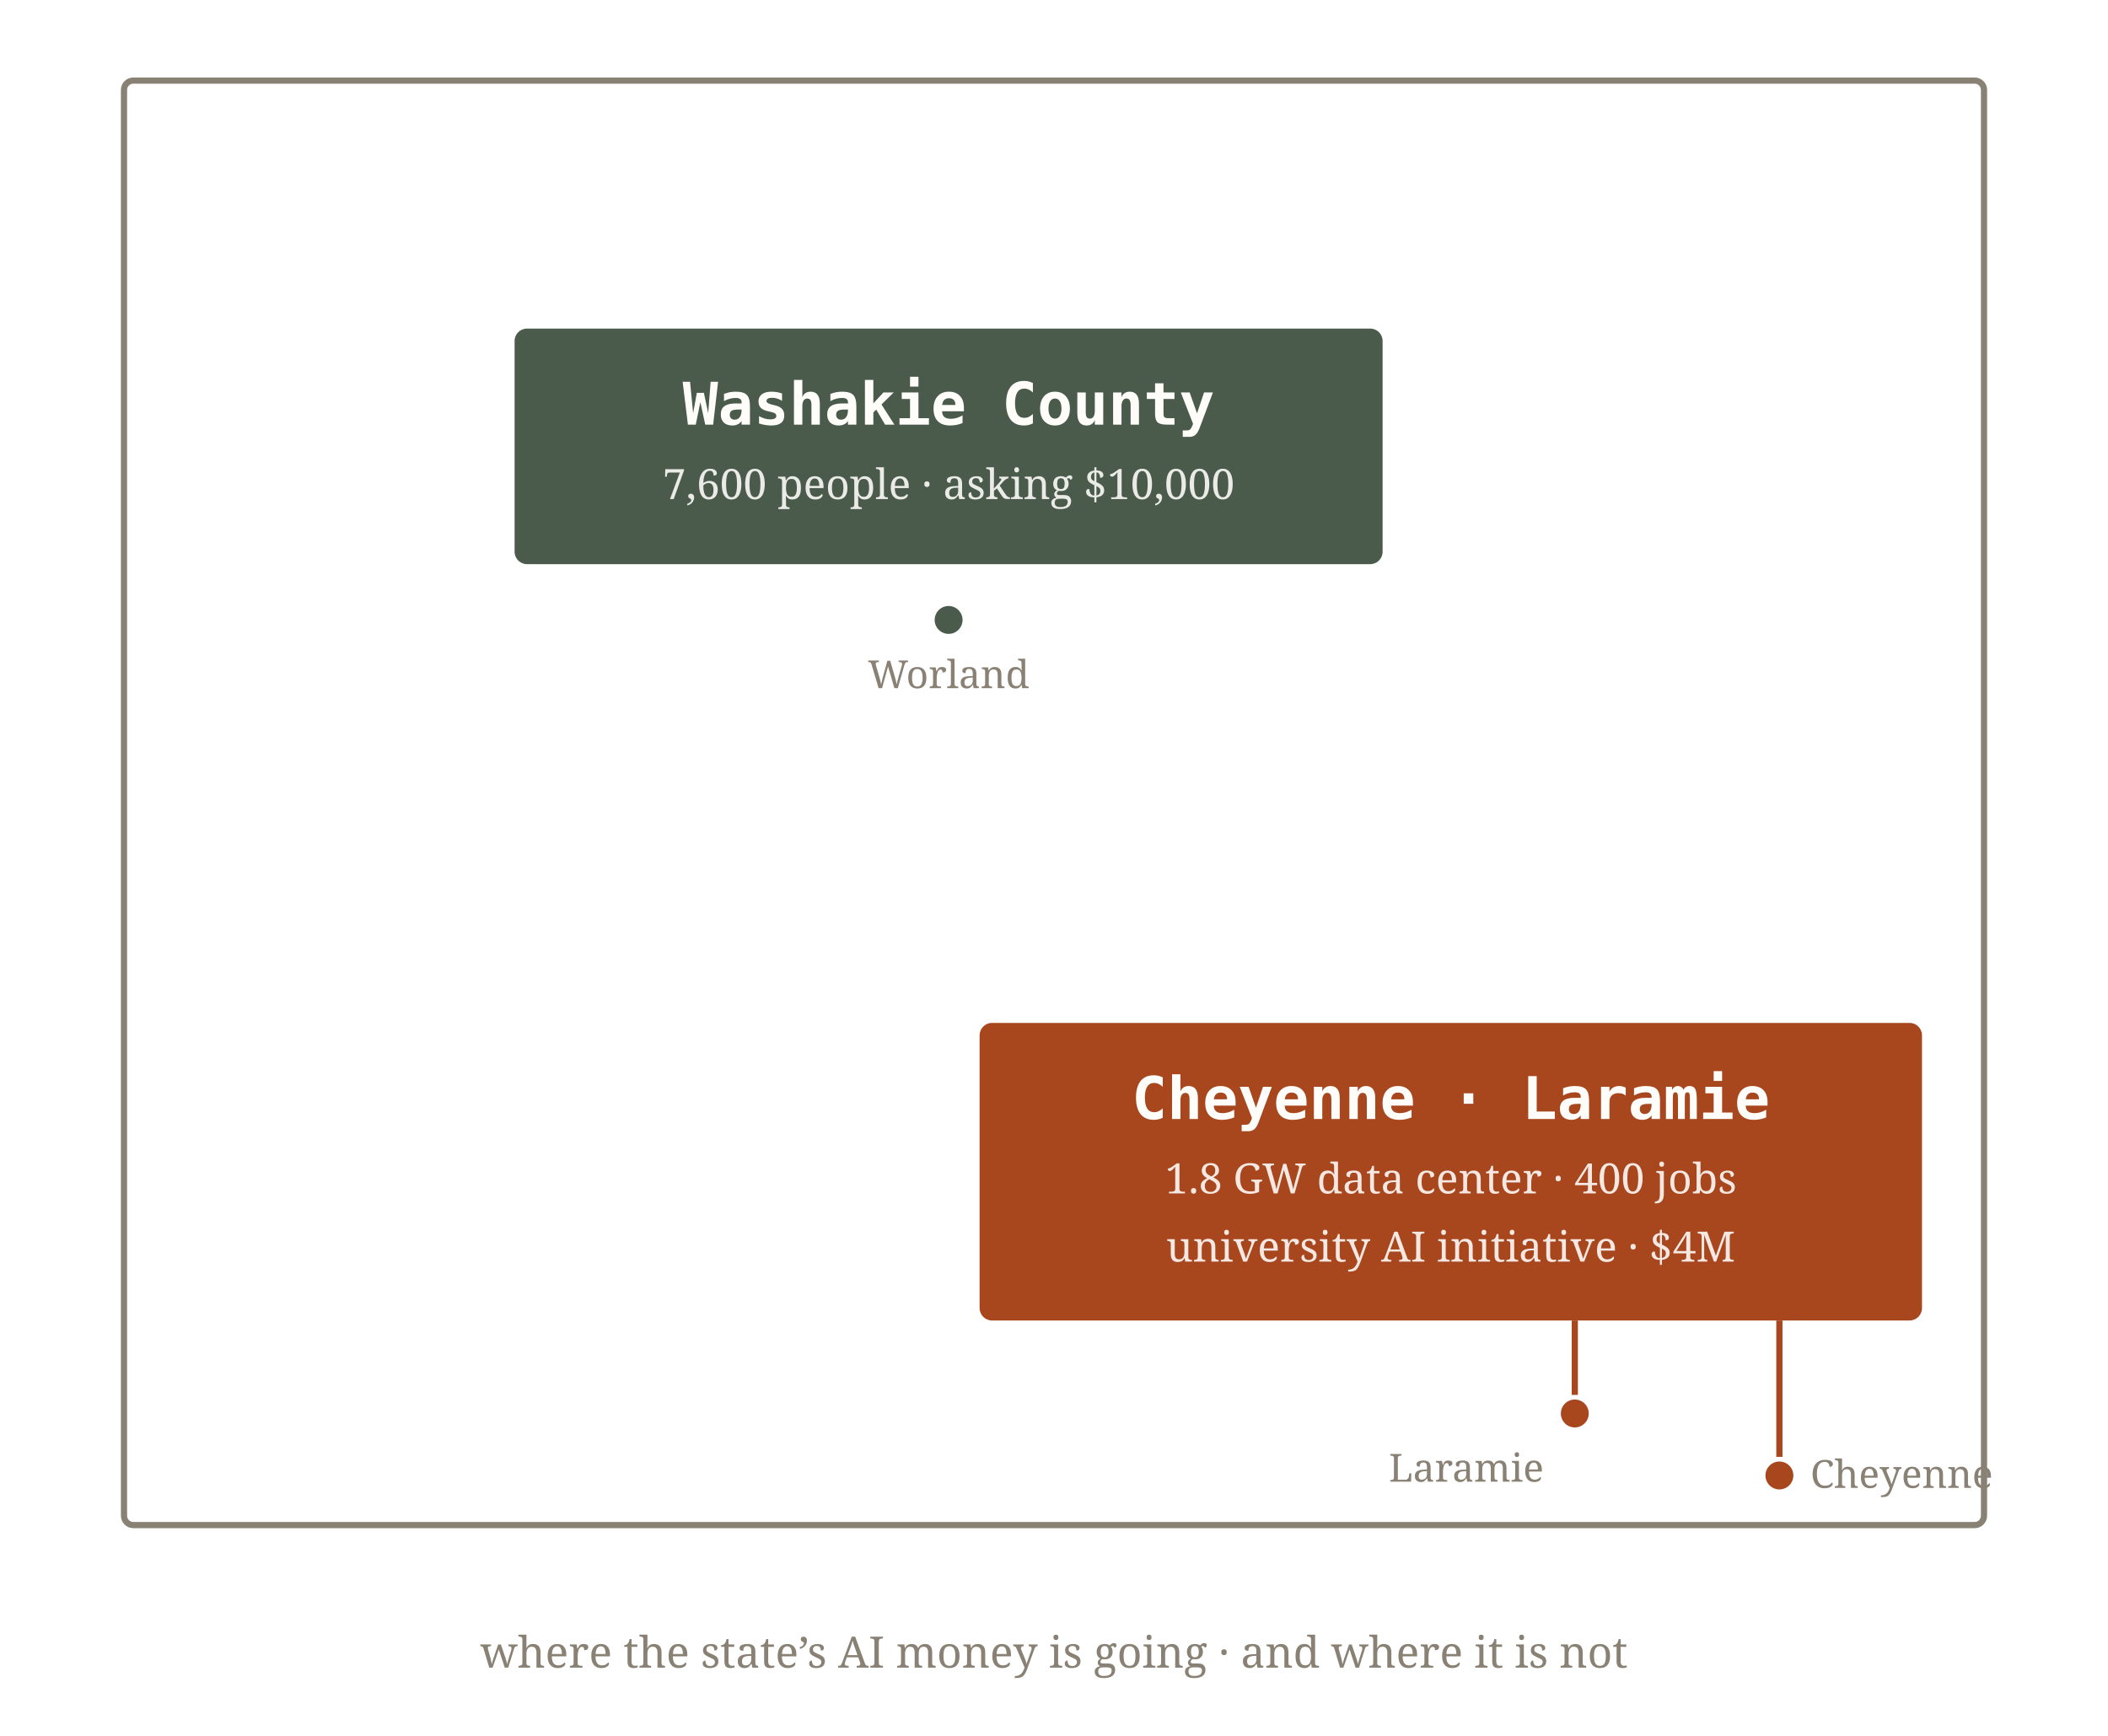
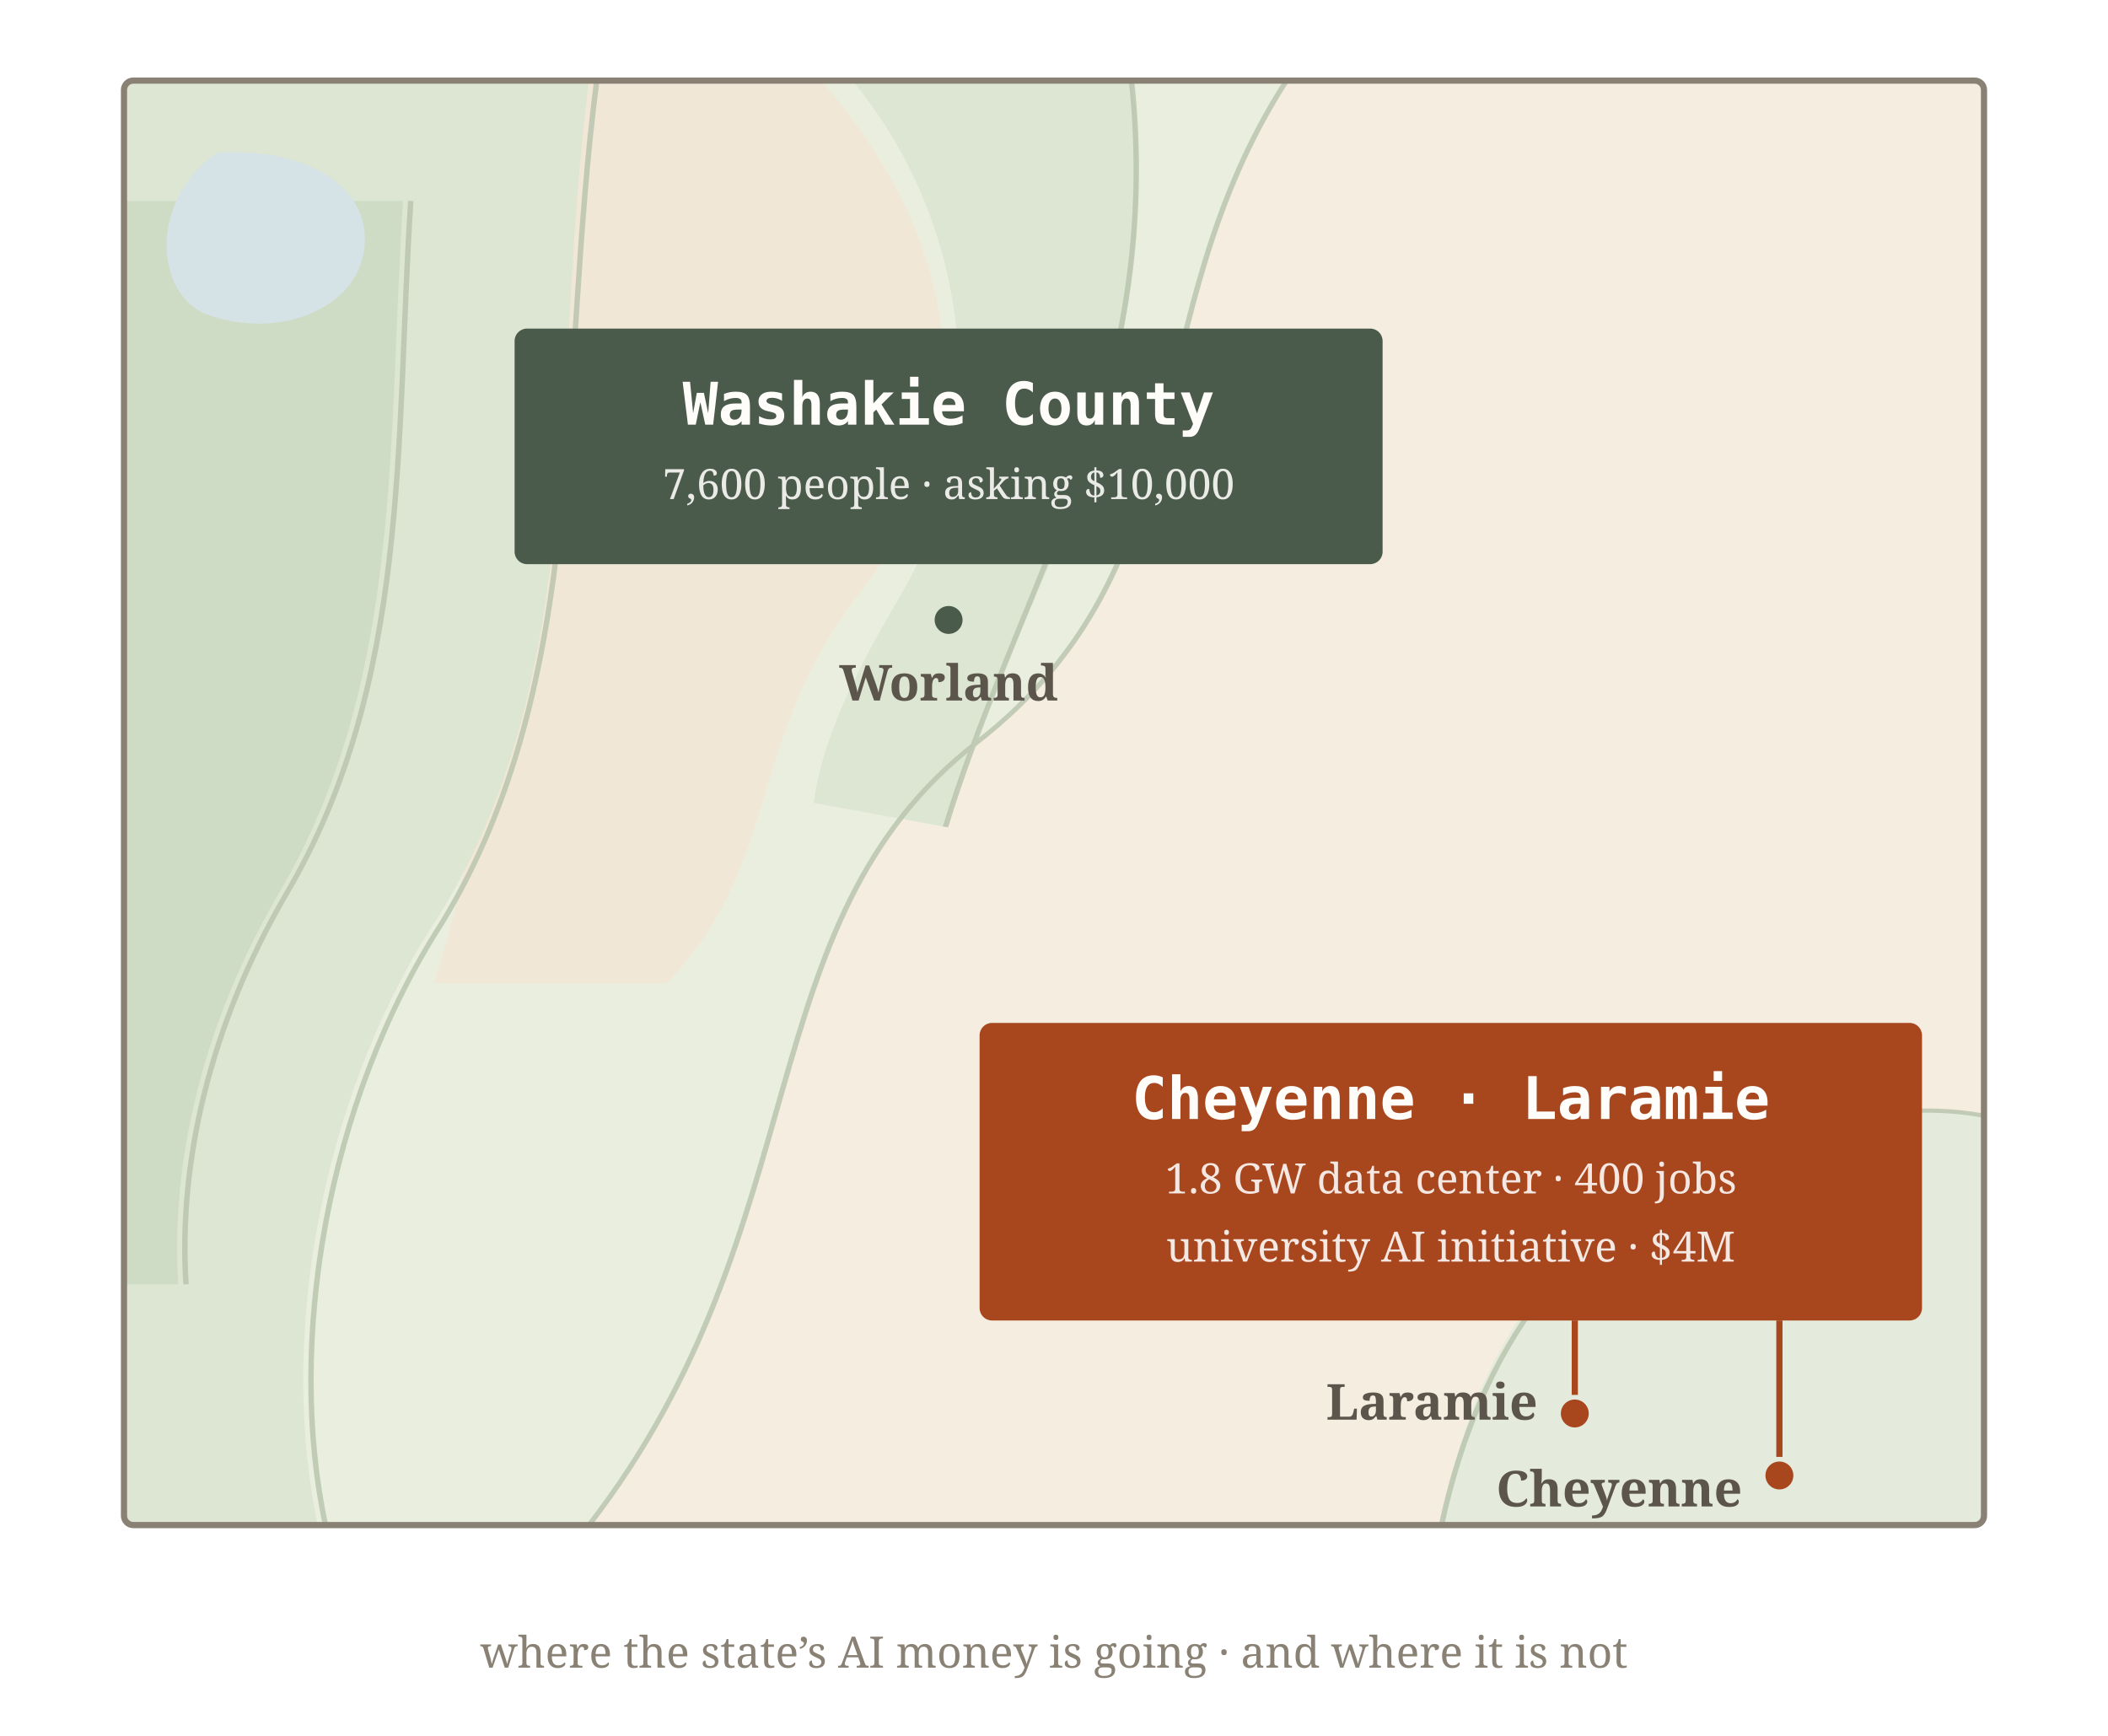
<svg xmlns="http://www.w3.org/2000/svg" viewBox="0 0 680 560" role="img" aria-label="Schematic map of Wyoming. Washakie County is marked in the north center with the ten thousand dollar request. Cheyenne and Laramie, in the far southeast, are marked with the 1.8 gigawatt data center, its four hundred jobs, and the university AI initiative's four million dollars.">
  <style>
    text{font-family:"IBM Plex Mono",ui-monospace,Menlo,monospace}
    .nm{font-size:19px;font-weight:600;fill:#FFFDFA}
    .rl{font-size:13.5px;font-family:Georgia,serif;fill:#FFFDFA;opacity:.88}
-     .pl{font-size:12.5px;font-family:Georgia,serif;fill:#8A8175}
+     .pl{font-size:16px;font-weight:700;font-family:Georgia,serif;fill:#5C554B}
    .cap{font-size:14px;font-family:Georgia,serif;fill:#8A8175}
  </style>
+   <defs>
+     <clipPath id="wy">
+       <rect x="40" y="26" width="600" height="466" rx="3" />
+     </clipPath>
+   </defs>
+   <g clip-path="url(#wy)">
+     <g transform="translate(40 26) scale(25 19.4167)">
+       <rect width="24" height="24" fill="#F4EDE0" />
+       <path d="M0 0 H15 C13 4 14 8 11 11 C8 14 9 19 6 24 H0 Z" fill="#E9EEDF" />
+       <path d="M9 0 C11 3 11 6 9.5 8.5 C8 11 8.5 13 7 15 L4 15 C5 11 5 6 4 0 Z" fill="#F1E7D6" />
+       <path d="M0 0 H6 C5.5 5 6 10 4 14 C2.5 17 2 21 2.5 24 H0 Z" fill="#DCE6D2" />
+       <path d="M0 2 H3.6 C3.4 6 3.6 10 2 13.5 C1 15.7 0.6 18 0.7 20 H0 Z" fill="#CEDCC6" />
+       <path d="M9.4 0 C11 2.5 11.2 6 10 8.6 C9.4 9.9 9 11 8.9 12 L10.6 12.4 C11 10.6 11.8 8.6 12.4 6.6 C13 4.4 13.2 2 13 0 Z" fill="#DCE6D2" />
+       <path d="M17 24 C17.4 21 18.6 19 20.4 18 C22 17.1 23.2 17 24 17.2 V24 Z" fill="#E4EBDC" />
+       <path d="M1.2 1.2 C2.4 1.1 3.2 1.8 3.1 2.8 C3 3.8 2 4.3 1.1 3.9 C0.4 3.6 0.3 2 1.2 1.2 Z" fill="#D5E2E6" />
+       <g fill="none" stroke="#B7C3AC" stroke-width="0.07" opacity=".8">
+         <path d="M6.1 0 C5.6 5 6 10 4.1 14 C2.6 17 2.1 21 2.6 24" />
+         <path d="M3.7 2 C3.5 6 3.7 10 2.1 13.5 C1.1 15.7 0.7 18 0.8 20" />
+         <path d="M15 0 C13 4 14 8 11 11 C8 14 9 19 6 24" />
+         <path d="M13 0 C13.2 2.4 12.9 4.6 12.3 6.7 C11.7 8.7 11 10.7 10.6 12.4" />
+         <path d="M17 24 C17.5 21 18.7 19 20.5 18 C22 17.1 23.2 17 24 17.2" />
+       </g>
+     </g>
+   </g>
  <rect x="40" y="26" width="600" height="466" rx="3" fill="none" stroke="#8A8175" stroke-width="2" />
  <rect x="166" y="106" width="280" height="76" rx="4" fill="#4A5A4B" />
  <text x="306" y="137" text-anchor="middle" class="nm">Washakie County</text>
  <text x="306" y="161" text-anchor="middle" class="rl">7,600 people · asking $10,000</text>
  <circle cx="306" cy="200" r="4.5" fill="#4A5A4B" />
-   <text x="306" y="222" text-anchor="middle" class="pl">Worland</text>
+   <text x="306" y="226" text-anchor="middle" class="pl">Worland</text>
  <rect x="316" y="330" width="304" height="96" rx="4" fill="#A8461E" />
  <text x="468" y="361" text-anchor="middle" class="nm">Cheyenne · Laramie</text>
  <text x="468" y="385" text-anchor="middle" class="rl">1.8 GW data center · 400 jobs</text>
  <text x="468" y="407" text-anchor="middle" class="rl">university AI initiative · $4M</text>
  <line x1="508" y1="426" x2="508" y2="450" stroke="#A8461E" stroke-width="2" />
  <circle cx="508" cy="456" r="4.5" fill="#A8461E" />
-   <text x="498" y="478" text-anchor="end" class="pl">Laramie</text>
+   <text x="496" y="458" text-anchor="end" class="pl">Laramie</text>
  <line x1="574" y1="426" x2="574" y2="470" stroke="#A8461E" stroke-width="2" />
  <circle cx="574" cy="476" r="4.5" fill="#A8461E" />
-   <text x="584" y="480" text-anchor="start" class="pl">Cheyenne</text>
+   <text x="562" y="486" text-anchor="end" class="pl">Cheyenne</text>
  <text x="340" y="538" text-anchor="middle" class="cap">where the state’s AI money is going · and where it is not</text>
</svg>
